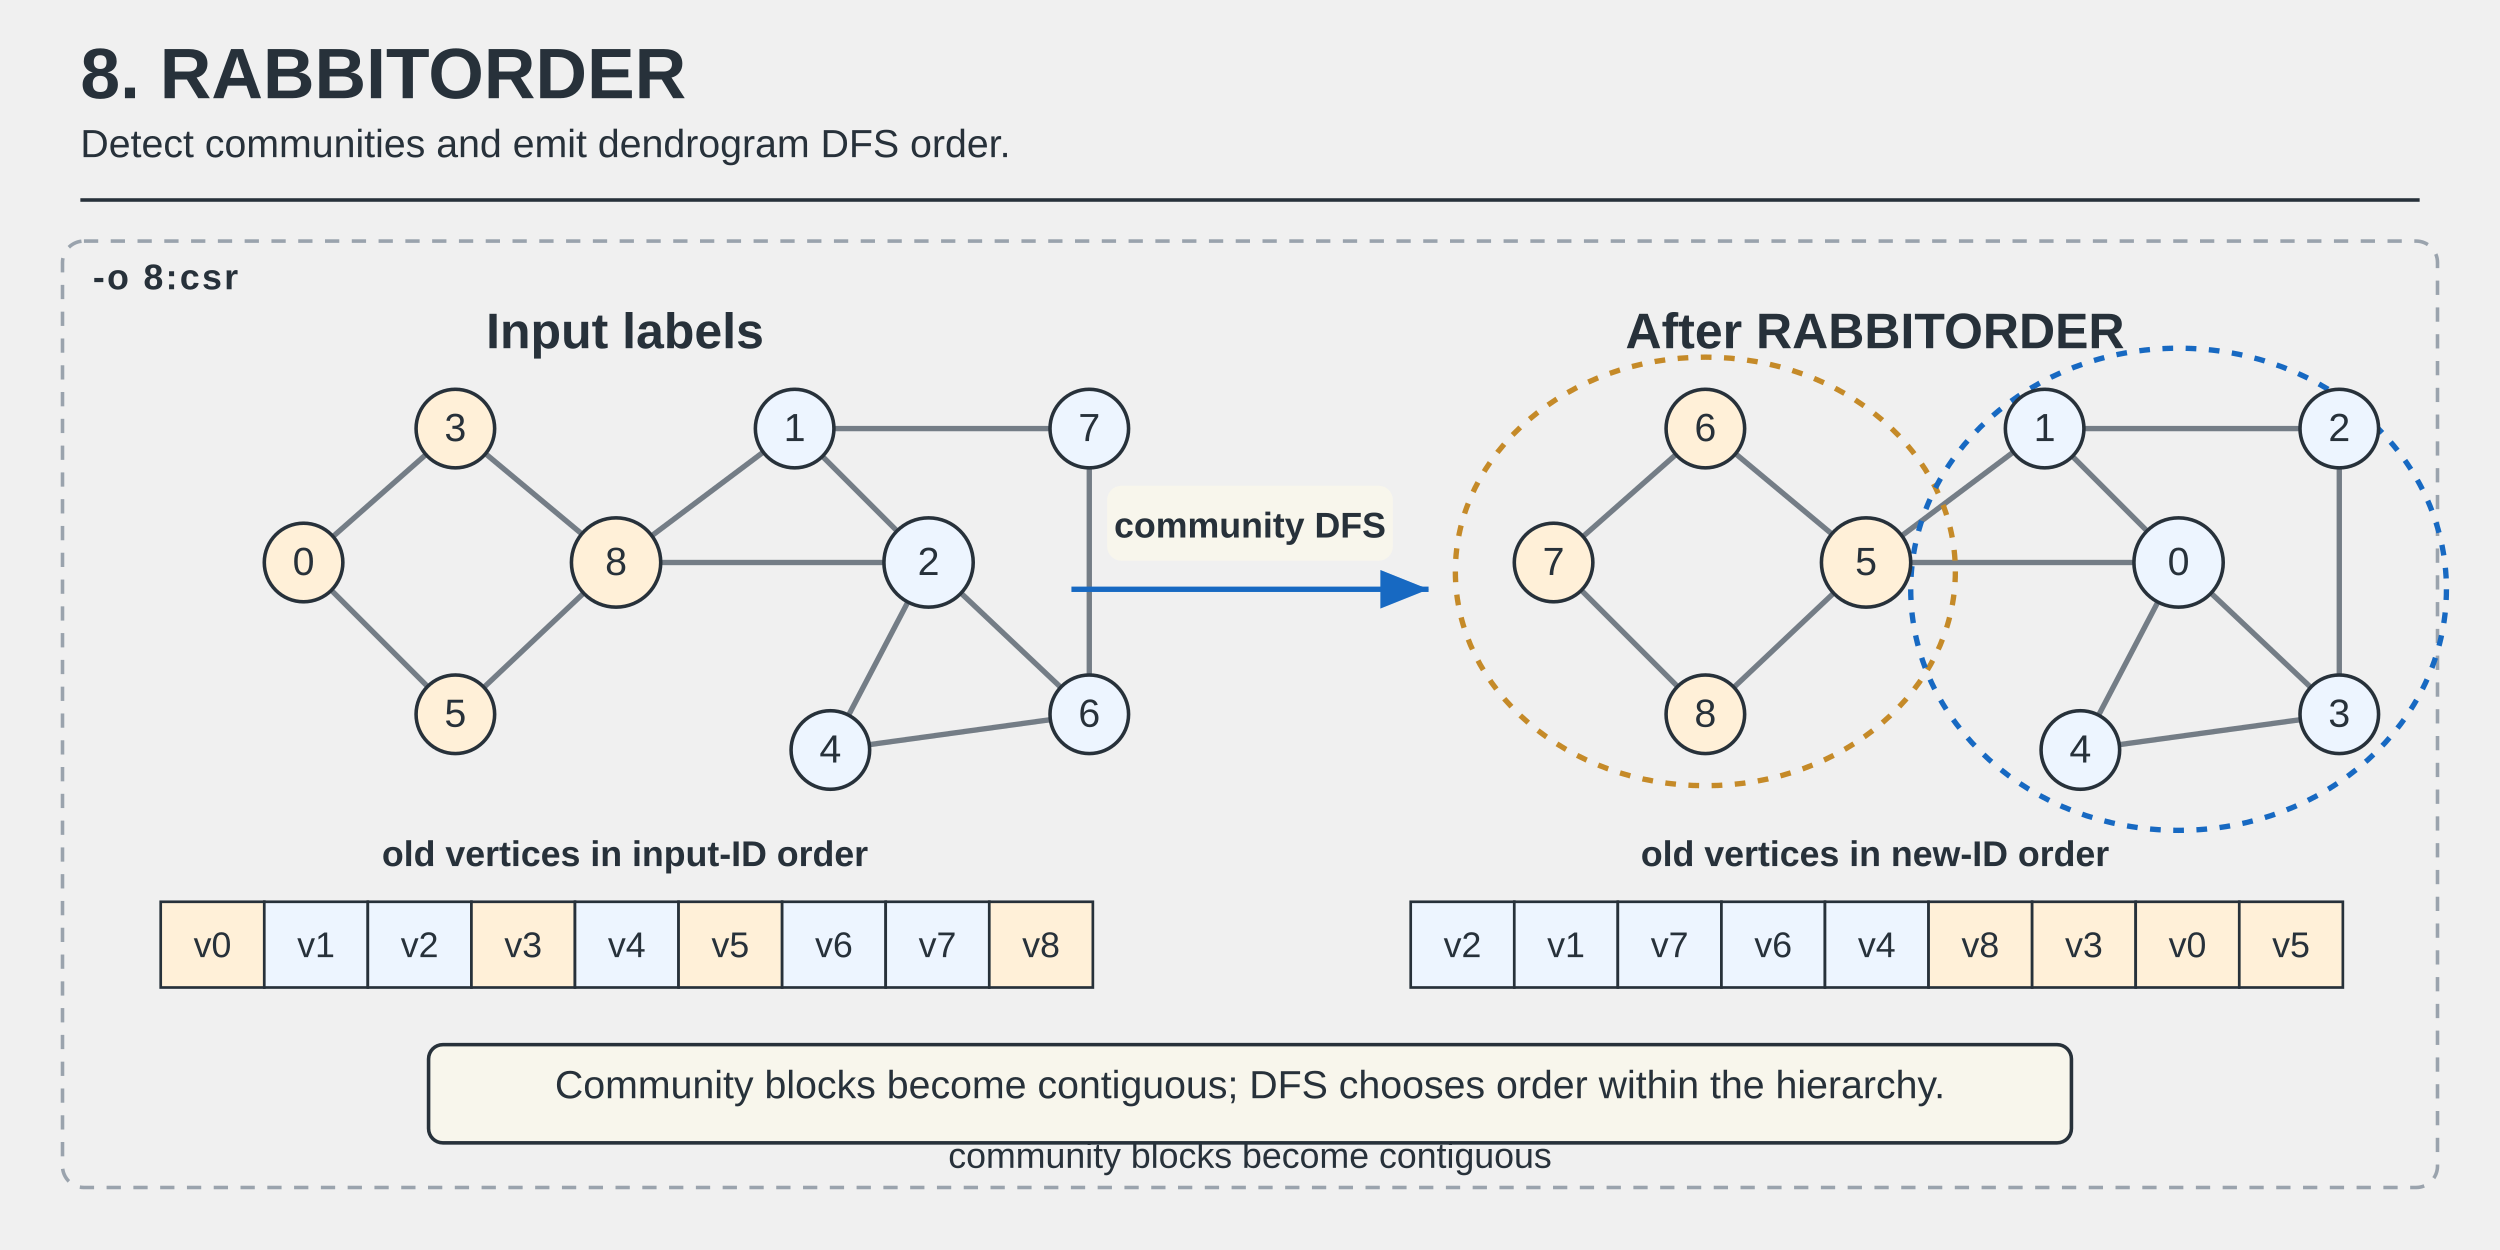
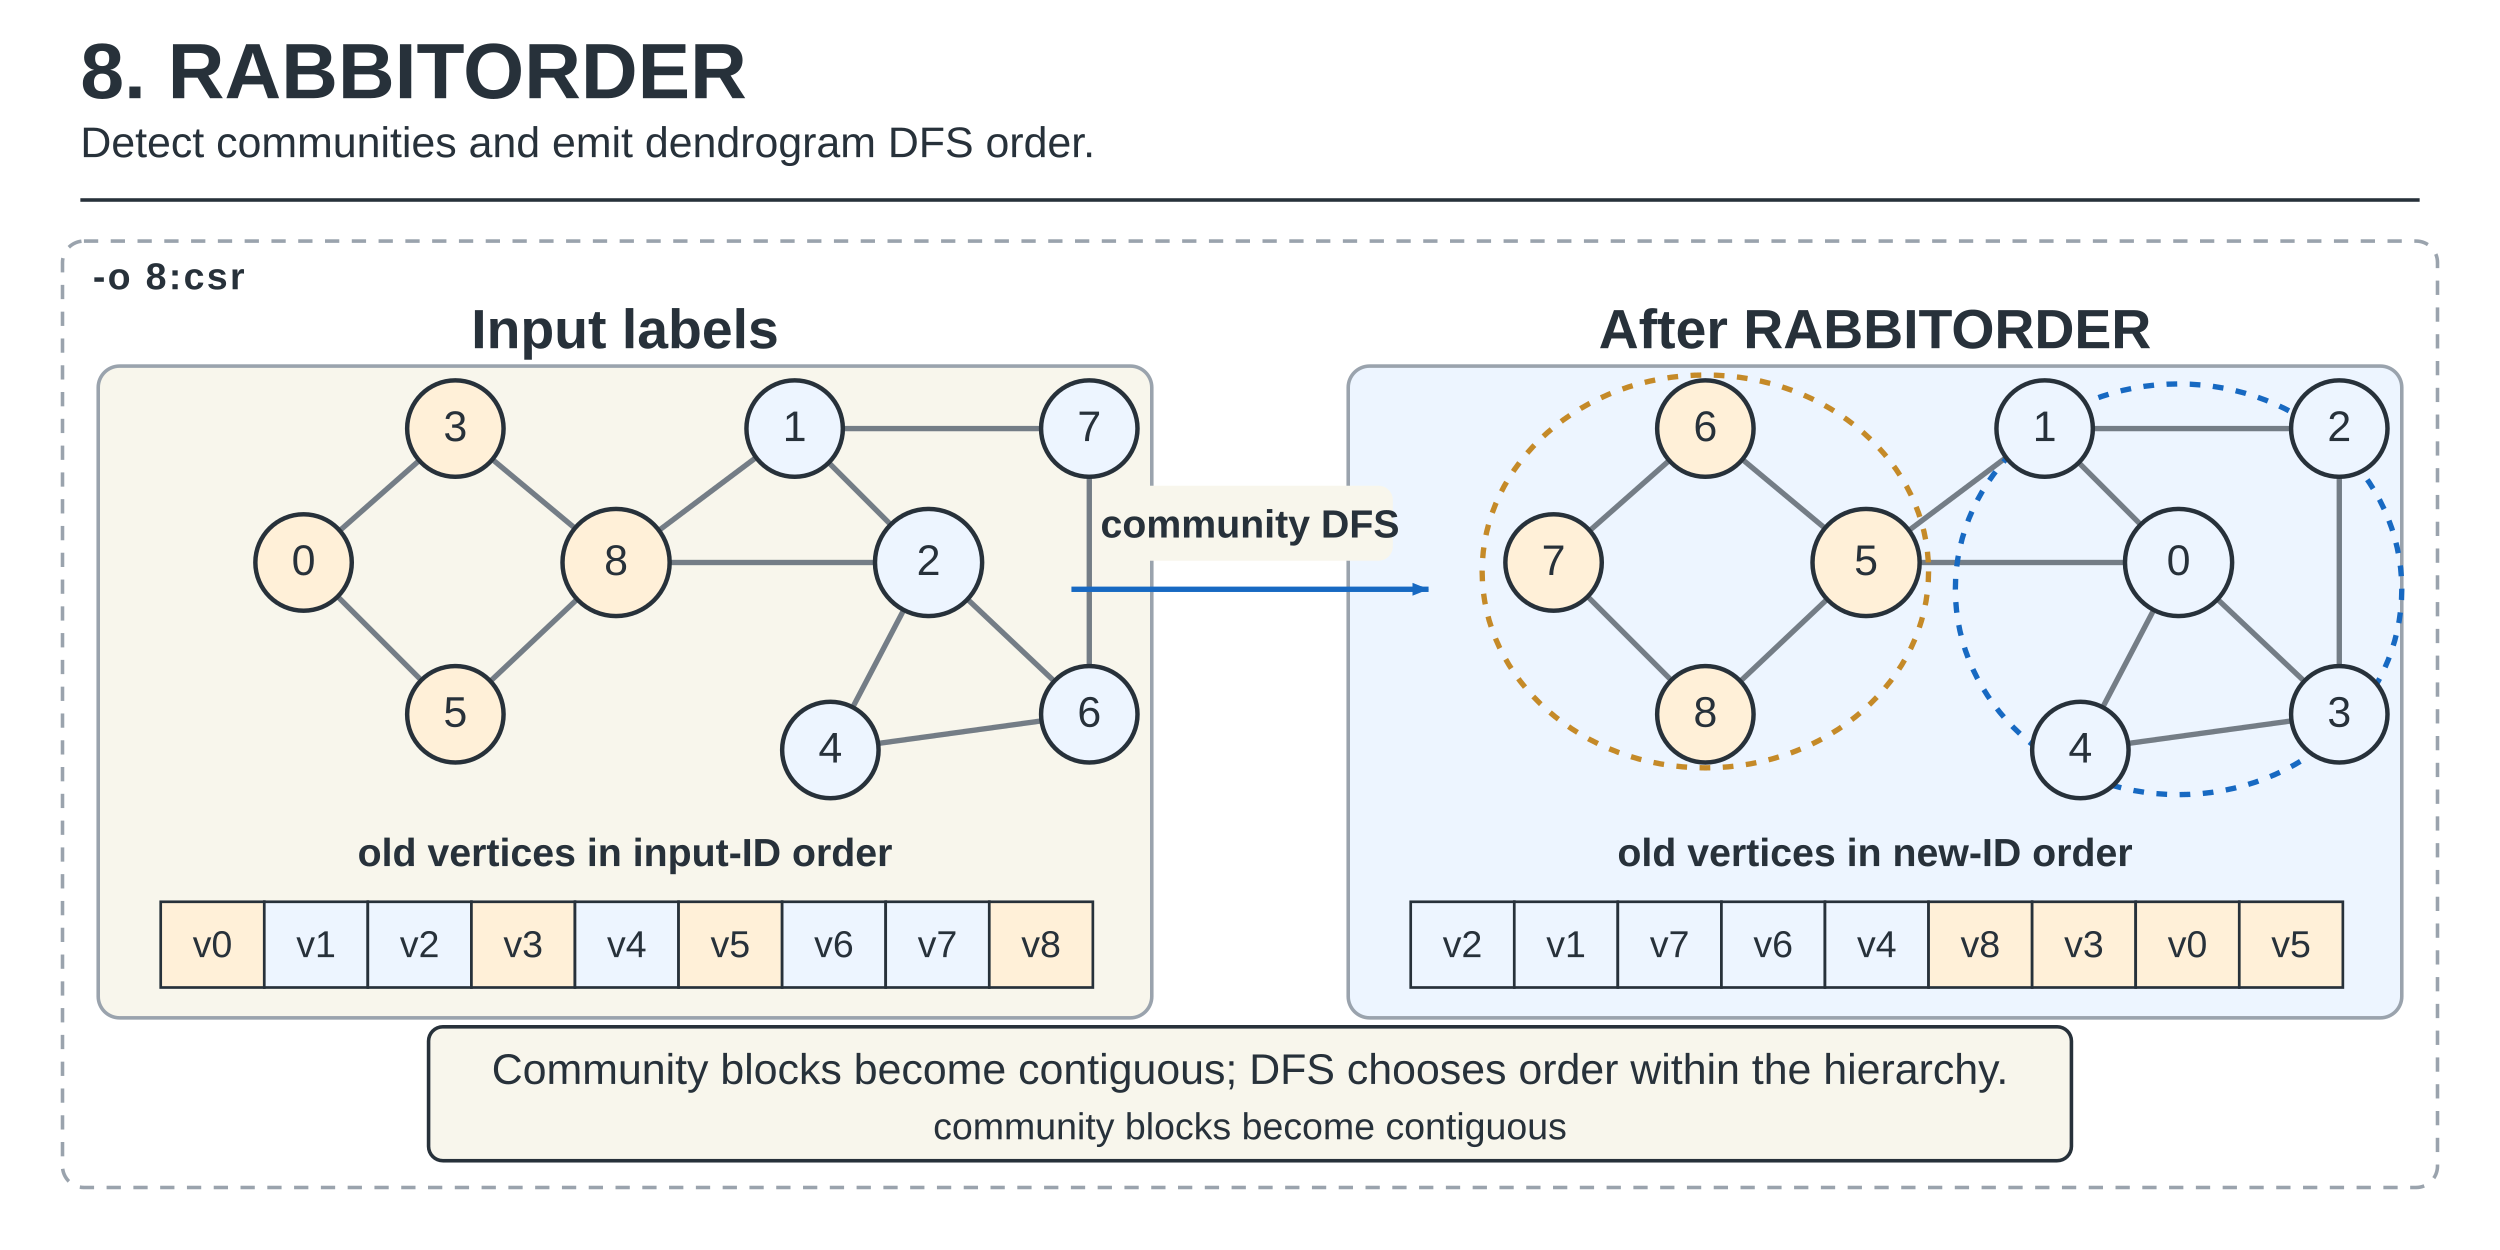
<svg xmlns="http://www.w3.org/2000/svg" width="1400" height="700" viewBox="0 0 1400 700" role="img" aria-labelledby="title desc" fill="#27313A">
  <defs>
-     <marker id="arrow" viewBox="0 0 10 8" markerWidth="9" markerHeight="8" refX="10" refY="4" orient="auto">
+     <marker id="arrow" viewBox="0 0 10 8" markerWidth="9" markerHeight="8" refX="10" refY="4" orient="auto" markerUnits="userSpaceOnUse">
      <path d="M0 0 L10 4 L0 8 Z" fill="#1769C2" />
    </marker>
-     <marker id="edge-arrow" viewBox="0 0 8 6" markerWidth="7" markerHeight="6" refX="8" refY="3" orient="auto">
+     <marker id="edge-arrow" viewBox="0 0 8 6" markerWidth="7" markerHeight="6" refX="8" refY="3" orient="auto" markerUnits="userSpaceOnUse">
      <path d="M0 0 L8 3 L0 6 Z" fill="#747D86" />
    </marker>
    <style>
      :root{color-scheme:light dark}
      @media(prefers-color-scheme:dark){
        [fill="#27313A"]{fill:#ECE7DD}[stroke="#27313A"]{stroke:#ECE7DD}
+         [fill="#FFFFFF"]{fill:#1E2327}
        [fill="#F8F6EC"]{fill:#252A2E}[fill="#EDF5FF"]{fill:#273846}
        [fill="#E7F7EA"]{fill:#24382A}[fill="#FFF0D8"]{fill:#3B3122}
        [fill="#F7DEDC"]{fill:#3D292A}[fill="#EEE9FF"]{fill:#302C3C}
        [stroke="#9AA3AD"]{stroke:#747D86}
      }
-       .sans{font-family:Arial,Helvetica,sans-serif}.title{font-size:40px;font-weight:700}
-       .subtitle{font-size:22px}.domain{font-size:20px;font-weight:700;letter-spacing:1.3px}
-       .heading{font-size:28px;font-weight:700}.body{font-size:22px}
-       .label{font-size:20px;font-weight:700}.small{font-size:20px}
+       .sans{font-family:Arial,Helvetica,sans-serif}.title{font-size:44px;font-weight:700}
+       .subtitle{font-size:24px}.domain{font-size:21px;font-weight:700;letter-spacing:1.3px}
+       .heading{font-size:31px;font-weight:700}.body{font-size:24px}
+       .label{font-size:22px;font-weight:700}.small{font-size:21px}
      .flow{fill:none;stroke:#1769C2;stroke-width:3;marker-end:url(#arrow)}
+           .graph-panel{stroke:#9AA3AD;stroke-width:2}
    </style>
  </defs>
+   <rect width="1400" height="700" fill="#FFFFFF" />
  <text x="45" y="55" class="sans title">8. RABBITORDER</text>
  <text x="45" y="88" class="sans subtitle">Detect communities and emit dendrogram DFS order.</text>
  <line x1="45" y1="112" x2="1355" y2="112" stroke="#27313A" stroke-width="2" />
  <rect x="35" y="135" width="1330" height="530" rx="12" fill="none" stroke="#9AA3AD" stroke-width="2" stroke-dasharray="8 7" />
  <text x="52" y="162" class="sans domain">-o 8:csr</text>
  <text x="350" y="195" text-anchor="middle" class="sans heading">Input labels</text>
  <text x="1050" y="195" text-anchor="middle" class="sans heading">After RABBITORDER</text>
+   <rect x="55" y="205" width="590" height="365" rx="12" fill="#F8F6EC" class="graph-panel" />
+   <rect x="755" y="205" width="590" height="365" rx="12" fill="#EDF5FF" class="graph-panel" />
  <line x1="170" y1="315" x2="255" y2="240" stroke="#747D86" stroke-width="3" />
  <line x1="170" y1="315" x2="255" y2="400" stroke="#747D86" stroke-width="3" />
  <line x1="255" y1="240" x2="345" y2="315" stroke="#747D86" stroke-width="3" />
  <line x1="255" y1="400" x2="345" y2="315" stroke="#747D86" stroke-width="3" />
  <line x1="345" y1="315" x2="445" y2="240" stroke="#747D86" stroke-width="3" />
  <line x1="345" y1="315" x2="520" y2="315" stroke="#747D86" stroke-width="3" />
  <line x1="445" y1="240" x2="520" y2="315" stroke="#747D86" stroke-width="3" />
  <line x1="445" y1="240" x2="610" y2="240" stroke="#747D86" stroke-width="3" />
  <line x1="520" y1="315" x2="465" y2="420" stroke="#747D86" stroke-width="3" />
  <line x1="520" y1="315" x2="610" y2="400" stroke="#747D86" stroke-width="3" />
  <line x1="465" y1="420" x2="610" y2="400" stroke="#747D86" stroke-width="3" />
  <line x1="610" y1="400" x2="610" y2="240" stroke="#747D86" stroke-width="3" />
-   <circle cx="170" cy="315" r="22" fill="#FFF0D8" stroke="#27313A" stroke-width="2" />
+   <circle cx="170" cy="315" r="27" fill="#FFF0D8" stroke="#27313A" stroke-width="2.5" />
  <text x="170" y="322" text-anchor="middle" class="sans body">0</text>
-   <circle cx="255" cy="240" r="22" fill="#FFF0D8" stroke="#27313A" stroke-width="2" />
+   <circle cx="255" cy="240" r="27" fill="#FFF0D8" stroke="#27313A" stroke-width="2.5" />
  <text x="255" y="247" text-anchor="middle" class="sans body">3</text>
-   <circle cx="255" cy="400" r="22" fill="#FFF0D8" stroke="#27313A" stroke-width="2" />
+   <circle cx="255" cy="400" r="27" fill="#FFF0D8" stroke="#27313A" stroke-width="2.5" />
  <text x="255" y="407" text-anchor="middle" class="sans body">5</text>
-   <circle cx="345" cy="315" r="25" fill="#FFF0D8" stroke="#27313A" stroke-width="2" />
+   <circle cx="345" cy="315" r="30" fill="#FFF0D8" stroke="#27313A" stroke-width="2.5" />
  <text x="345" y="322" text-anchor="middle" class="sans body">8</text>
-   <circle cx="445" cy="240" r="22" fill="#EDF5FF" stroke="#27313A" stroke-width="2" />
+   <circle cx="445" cy="240" r="27" fill="#EDF5FF" stroke="#27313A" stroke-width="2.5" />
  <text x="445" y="247" text-anchor="middle" class="sans body">1</text>
-   <circle cx="520" cy="315" r="25" fill="#EDF5FF" stroke="#27313A" stroke-width="2" />
+   <circle cx="520" cy="315" r="30" fill="#EDF5FF" stroke="#27313A" stroke-width="2.5" />
  <text x="520" y="322" text-anchor="middle" class="sans body">2</text>
-   <circle cx="465" cy="420" r="22" fill="#EDF5FF" stroke="#27313A" stroke-width="2" />
+   <circle cx="465" cy="420" r="27" fill="#EDF5FF" stroke="#27313A" stroke-width="2.5" />
  <text x="465" y="427" text-anchor="middle" class="sans body">4</text>
-   <circle cx="610" cy="400" r="22" fill="#EDF5FF" stroke="#27313A" stroke-width="2" />
+   <circle cx="610" cy="400" r="27" fill="#EDF5FF" stroke="#27313A" stroke-width="2.5" />
  <text x="610" y="407" text-anchor="middle" class="sans body">6</text>
-   <circle cx="610" cy="240" r="22" fill="#EDF5FF" stroke="#27313A" stroke-width="2" />
+   <circle cx="610" cy="240" r="27" fill="#EDF5FF" stroke="#27313A" stroke-width="2.5" />
  <text x="610" y="247" text-anchor="middle" class="sans body">7</text>
  <path d="M600 330 H800" class="flow" />
  <rect x="620" y="272" width="160" height="42" rx="8" fill="#F8F6EC" />
  <text x="700" y="301" text-anchor="middle" class="sans label">community DFS</text>
  <line x1="870" y1="315" x2="955" y2="240" stroke="#747D86" stroke-width="3" />
  <line x1="870" y1="315" x2="955" y2="400" stroke="#747D86" stroke-width="3" />
  <line x1="955" y1="240" x2="1045" y2="315" stroke="#747D86" stroke-width="3" />
  <line x1="955" y1="400" x2="1045" y2="315" stroke="#747D86" stroke-width="3" />
  <line x1="1045" y1="315" x2="1145" y2="240" stroke="#747D86" stroke-width="3" />
  <line x1="1045" y1="315" x2="1220" y2="315" stroke="#747D86" stroke-width="3" />
  <line x1="1145" y1="240" x2="1220" y2="315" stroke="#747D86" stroke-width="3" />
  <line x1="1145" y1="240" x2="1310" y2="240" stroke="#747D86" stroke-width="3" />
  <line x1="1220" y1="315" x2="1165" y2="420" stroke="#747D86" stroke-width="3" />
  <line x1="1220" y1="315" x2="1310" y2="400" stroke="#747D86" stroke-width="3" />
  <line x1="1165" y1="420" x2="1310" y2="400" stroke="#747D86" stroke-width="3" />
  <line x1="1310" y1="400" x2="1310" y2="240" stroke="#747D86" stroke-width="3" />
-   <ellipse cx="955" cy="320" rx="140" ry="120" fill="none" stroke="#C58A28" stroke-width="3" stroke-dasharray="6 7" />
-   <ellipse cx="1220" cy="330" rx="150" ry="135" fill="none" stroke="#1769C2" stroke-width="3" stroke-dasharray="6 7" />
-   <circle cx="870" cy="315" r="22" fill="#FFF0D8" stroke="#27313A" stroke-width="2" />
+   <ellipse cx="955" cy="320" rx="125" ry="110" fill="none" stroke="#C58A28" stroke-width="3" stroke-dasharray="6 7" />
+   <ellipse cx="1220" cy="330" rx="125" ry="115" fill="none" stroke="#1769C2" stroke-width="3" stroke-dasharray="6 7" />
+   <circle cx="870" cy="315" r="27" fill="#FFF0D8" stroke="#27313A" stroke-width="2.5" />
  <text x="870" y="322" text-anchor="middle" class="sans body">7</text>
-   <circle cx="955" cy="240" r="22" fill="#FFF0D8" stroke="#27313A" stroke-width="2" />
+   <circle cx="955" cy="240" r="27" fill="#FFF0D8" stroke="#27313A" stroke-width="2.5" />
  <text x="955" y="247" text-anchor="middle" class="sans body">6</text>
-   <circle cx="955" cy="400" r="22" fill="#FFF0D8" stroke="#27313A" stroke-width="2" />
+   <circle cx="955" cy="400" r="27" fill="#FFF0D8" stroke="#27313A" stroke-width="2.5" />
  <text x="955" y="407" text-anchor="middle" class="sans body">8</text>
-   <circle cx="1045" cy="315" r="25" fill="#FFF0D8" stroke="#27313A" stroke-width="2" />
+   <circle cx="1045" cy="315" r="30" fill="#FFF0D8" stroke="#27313A" stroke-width="2.5" />
  <text x="1045" y="322" text-anchor="middle" class="sans body">5</text>
-   <circle cx="1145" cy="240" r="22" fill="#EDF5FF" stroke="#27313A" stroke-width="2" />
+   <circle cx="1145" cy="240" r="27" fill="#EDF5FF" stroke="#27313A" stroke-width="2.5" />
  <text x="1145" y="247" text-anchor="middle" class="sans body">1</text>
-   <circle cx="1220" cy="315" r="25" fill="#EDF5FF" stroke="#27313A" stroke-width="2" />
+   <circle cx="1220" cy="315" r="30" fill="#EDF5FF" stroke="#27313A" stroke-width="2.5" />
  <text x="1220" y="322" text-anchor="middle" class="sans body">0</text>
-   <circle cx="1165" cy="420" r="22" fill="#EDF5FF" stroke="#27313A" stroke-width="2" />
+   <circle cx="1165" cy="420" r="27" fill="#EDF5FF" stroke="#27313A" stroke-width="2.5" />
  <text x="1165" y="427" text-anchor="middle" class="sans body">4</text>
-   <circle cx="1310" cy="400" r="22" fill="#EDF5FF" stroke="#27313A" stroke-width="2" />
+   <circle cx="1310" cy="400" r="27" fill="#EDF5FF" stroke="#27313A" stroke-width="2.5" />
  <text x="1310" y="407" text-anchor="middle" class="sans body">3</text>
-   <circle cx="1310" cy="240" r="22" fill="#EDF5FF" stroke="#27313A" stroke-width="2" />
+   <circle cx="1310" cy="240" r="27" fill="#EDF5FF" stroke="#27313A" stroke-width="2.5" />
  <text x="1310" y="247" text-anchor="middle" class="sans body">2</text>
  <text x="350" y="485" text-anchor="middle" class="sans label">old vertices in input-ID order</text>
  <text x="1050" y="485" text-anchor="middle" class="sans label">old vertices in new-ID order</text>
  <rect x="90" y="505" width="58" height="48" fill="#FFF0D8" stroke="#27313A" stroke-width="1.5" />
  <text x="119" y="536" text-anchor="middle" class="sans small">v0</text>
  <rect x="148" y="505" width="58" height="48" fill="#EDF5FF" stroke="#27313A" stroke-width="1.5" />
  <text x="177" y="536" text-anchor="middle" class="sans small">v1</text>
  <rect x="206" y="505" width="58" height="48" fill="#EDF5FF" stroke="#27313A" stroke-width="1.5" />
  <text x="235" y="536" text-anchor="middle" class="sans small">v2</text>
  <rect x="264" y="505" width="58" height="48" fill="#FFF0D8" stroke="#27313A" stroke-width="1.5" />
  <text x="293" y="536" text-anchor="middle" class="sans small">v3</text>
  <rect x="322" y="505" width="58" height="48" fill="#EDF5FF" stroke="#27313A" stroke-width="1.5" />
  <text x="351" y="536" text-anchor="middle" class="sans small">v4</text>
  <rect x="380" y="505" width="58" height="48" fill="#FFF0D8" stroke="#27313A" stroke-width="1.5" />
  <text x="409" y="536" text-anchor="middle" class="sans small">v5</text>
  <rect x="438" y="505" width="58" height="48" fill="#EDF5FF" stroke="#27313A" stroke-width="1.5" />
  <text x="467" y="536" text-anchor="middle" class="sans small">v6</text>
  <rect x="496" y="505" width="58" height="48" fill="#EDF5FF" stroke="#27313A" stroke-width="1.5" />
  <text x="525" y="536" text-anchor="middle" class="sans small">v7</text>
  <rect x="554" y="505" width="58" height="48" fill="#FFF0D8" stroke="#27313A" stroke-width="1.5" />
  <text x="583" y="536" text-anchor="middle" class="sans small">v8</text>
  <rect x="790" y="505" width="58" height="48" fill="#EDF5FF" stroke="#27313A" stroke-width="1.5" />
  <text x="819" y="536" text-anchor="middle" class="sans small">v2</text>
  <rect x="848" y="505" width="58" height="48" fill="#EDF5FF" stroke="#27313A" stroke-width="1.5" />
  <text x="877" y="536" text-anchor="middle" class="sans small">v1</text>
  <rect x="906" y="505" width="58" height="48" fill="#EDF5FF" stroke="#27313A" stroke-width="1.5" />
  <text x="935" y="536" text-anchor="middle" class="sans small">v7</text>
  <rect x="964" y="505" width="58" height="48" fill="#EDF5FF" stroke="#27313A" stroke-width="1.5" />
  <text x="993" y="536" text-anchor="middle" class="sans small">v6</text>
  <rect x="1022" y="505" width="58" height="48" fill="#EDF5FF" stroke="#27313A" stroke-width="1.5" />
  <text x="1051" y="536" text-anchor="middle" class="sans small">v4</text>
  <rect x="1080" y="505" width="58" height="48" fill="#FFF0D8" stroke="#27313A" stroke-width="1.5" />
  <text x="1109" y="536" text-anchor="middle" class="sans small">v8</text>
  <rect x="1138" y="505" width="58" height="48" fill="#FFF0D8" stroke="#27313A" stroke-width="1.5" />
  <text x="1167" y="536" text-anchor="middle" class="sans small">v3</text>
  <rect x="1196" y="505" width="58" height="48" fill="#FFF0D8" stroke="#27313A" stroke-width="1.5" />
  <text x="1225" y="536" text-anchor="middle" class="sans small">v0</text>
  <rect x="1254" y="505" width="58" height="48" fill="#FFF0D8" stroke="#27313A" stroke-width="1.5" />
  <text x="1283" y="536" text-anchor="middle" class="sans small">v5</text>
-   <rect x="240" y="585" width="920" height="55" rx="8" fill="#F8F6EC" stroke="#27313A" stroke-width="2" />
-   <text x="700" y="615" text-anchor="middle" class="sans body">Community blocks become contiguous; DFS chooses order within the hierarchy.</text>
-   <text x="700" y="654" text-anchor="middle" class="sans small">community blocks become contiguous</text>
+   <rect x="240" y="575" width="920" height="75" rx="8" fill="#F8F6EC" stroke="#27313A" stroke-width="2" />
+   <text x="700" y="607" text-anchor="middle" class="sans body">Community blocks become contiguous; DFS chooses order within the hierarchy.</text>
+   <text x="700" y="638" text-anchor="middle" class="sans small">community blocks become contiguous</text>
</svg>
